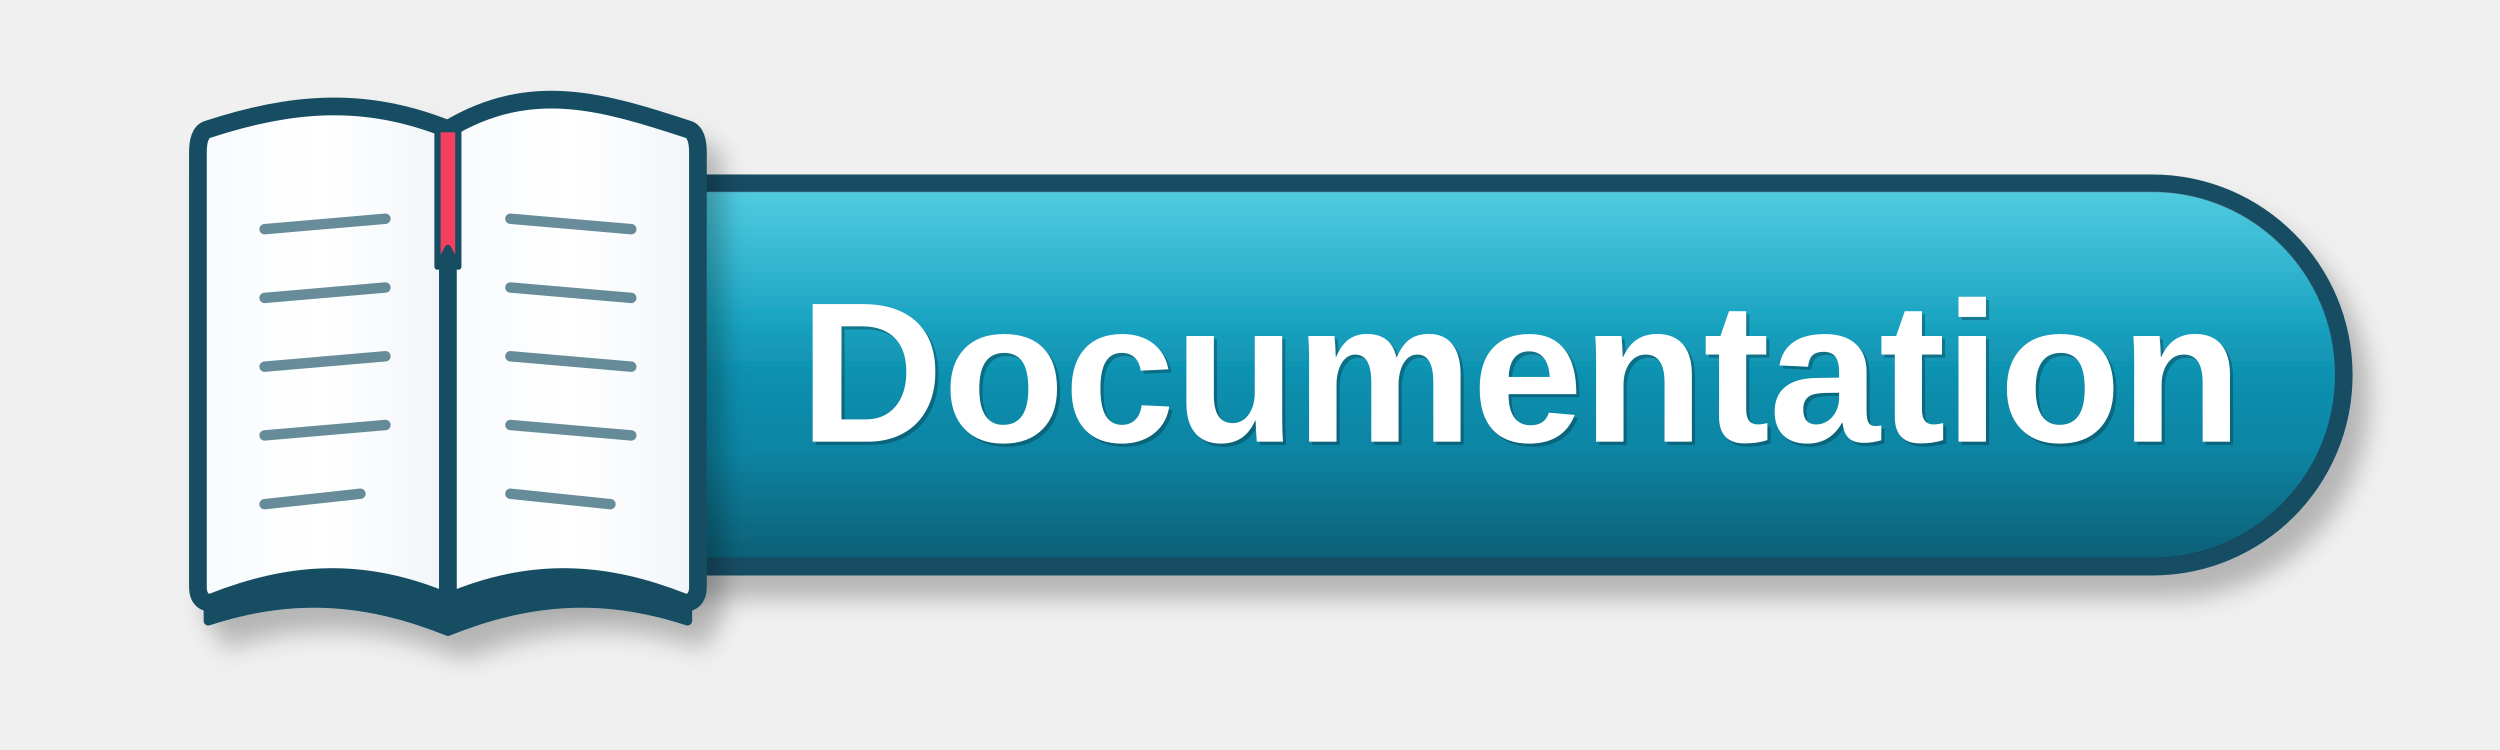
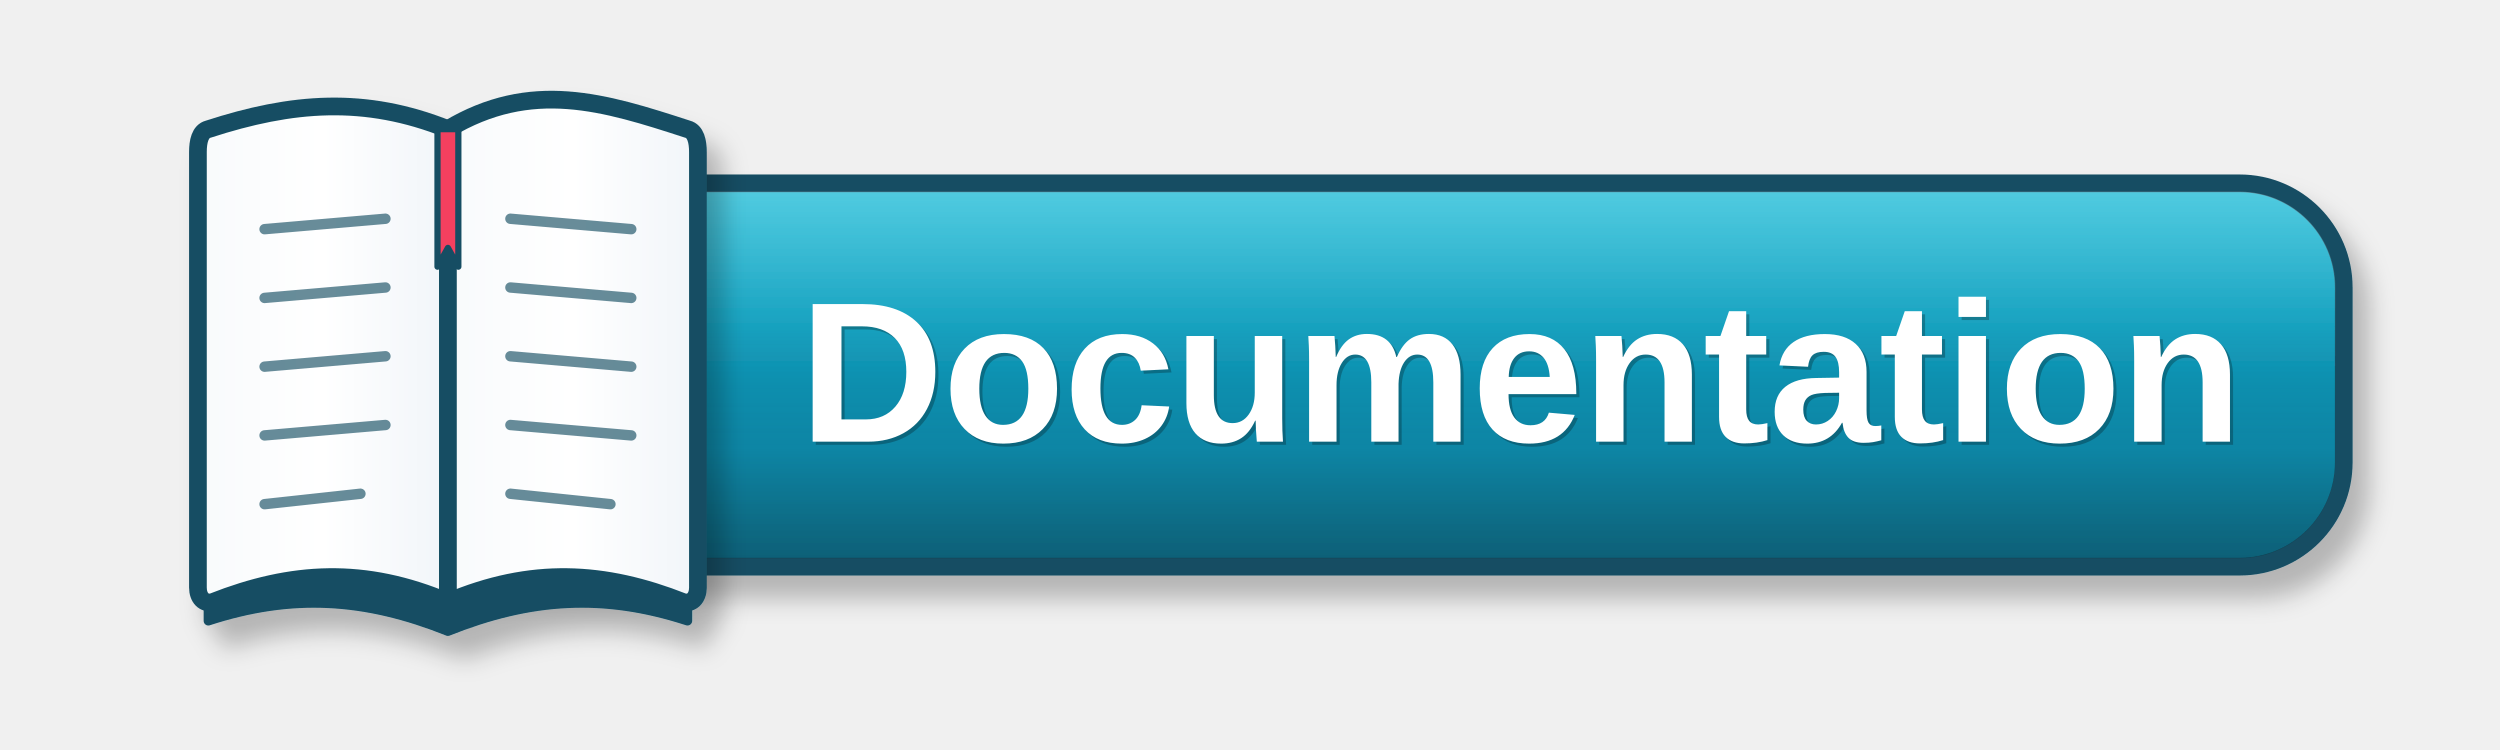
<svg xmlns="http://www.w3.org/2000/svg" viewBox="0 0 1200 360" width="1200" height="360">
  <defs>
    <filter id="shadow_teal" x="-15%" y="-15%" width="140%" height="140%">
      <feDropShadow dx="8" dy="11" stdDeviation="6" flood-color="#000000" flood-opacity="0.25" />
    </filter>
    <linearGradient id="pillGrad_teal" x1="0%" y1="0%" x2="0%" y2="100%">
      <stop offset="0%" stop-color="#06b6d4" />
      <stop offset="50%" stop-color="#0891b2" />
      <stop offset="100%" stop-color="#0e7490" />
    </linearGradient>
    <linearGradient id="gloss_teal" x1="0%" y1="0%" x2="0%" y2="100%">
      <stop offset="0%" stop-color="#ffffff" stop-opacity="0.30" />
      <stop offset="35%" stop-color="#ffffff" stop-opacity="0.08" />
      <stop offset="70%" stop-color="#000000" stop-opacity="0.0" />
      <stop offset="100%" stop-color="#000000" stop-opacity="0.18" />
    </linearGradient>
    <linearGradient id="pageGrad" x1="0%" y1="0%" x2="100%" y2="0%">
      <stop offset="0%" stop-color="#f8fafc" />
      <stop offset="50%" stop-color="#ffffff" />
      <stop offset="100%" stop-color="#f1f5f9" />
    </linearGradient>
  </defs>
  <g filter="url(#shadow_teal)">
-     <rect x="145" y="88" width="980" height="184" rx="92" ry="92" fill="url(#pillGrad_teal)" stroke="#164e63" stroke-width="8.5" />
-     <rect x="149" y="92" width="972" height="176" rx="88" ry="88" fill="url(#gloss_teal)" />
+     <rect x="145" y="88" width="980" height="184" rx="50" ry="50" fill="url(#pillGrad_teal)" stroke="#164e63" stroke-width="8.5" />
+     <rect x="149" y="92" width="972" height="176" rx="46" ry="46" fill="url(#gloss_teal)" />
  </g>
  <g filter="url(#shadow_teal)">
    <path d="M 100 286              C 140 273, 175 275, 215 291              C 255 277, 290 275, 330 286              L 330 298              C 290 285, 255 287, 215 303              C 175 287, 140 285, 100 298              Z" fill="#164e63" stroke="#164e63" stroke-width="4.5" stroke-linejoin="round" />
    <path d="M 215 62              C 175 46, 140 49, 100 62              C 96 63, 95 68, 95 73              L 95 282              C 95 287, 98 290, 102 289              C 140 274, 175 272, 215 289              Z" fill="url(#pageGrad)" stroke="#164e63" stroke-width="8.5" stroke-linejoin="round" />
    <path d="M 215 62              C 255 38, 290 49, 330 62              C 334 63, 335 68, 335 73              L 335 282              C 335 287, 332 290, 328 289              C 290 274, 255 272, 215 289              Z" fill="url(#pageGrad)" stroke="#164e63" stroke-width="8.5" stroke-linejoin="round" />
    <line x1="215" y1="62" x2="215" y2="289" stroke="#164e63" stroke-width="7" stroke-linecap="round" />
    <path d="M 210 62              L 210 128              L 215 119              L 220 128              L 220 62              Z" fill="#f43f5e" stroke="#164e63" stroke-width="3" stroke-linejoin="round" />
    <line x1="127" y1="110" x2="185" y2="105" stroke="#164e63" stroke-width="5" stroke-linecap="round" opacity="0.65" />
    <line x1="127" y1="143" x2="185" y2="138" stroke="#164e63" stroke-width="5" stroke-linecap="round" opacity="0.65" />
    <line x1="127" y1="176" x2="185" y2="171" stroke="#164e63" stroke-width="5" stroke-linecap="round" opacity="0.65" />
    <line x1="127" y1="209" x2="185" y2="204" stroke="#164e63" stroke-width="5" stroke-linecap="round" opacity="0.65" />
    <line x1="127" y1="242" x2="173" y2="237" stroke="#164e63" stroke-width="5" stroke-linecap="round" opacity="0.65" />
    <line x1="245" y1="105" x2="303" y2="110" stroke="#164e63" stroke-width="5" stroke-linecap="round" opacity="0.65" />
    <line x1="245" y1="138" x2="303" y2="143" stroke="#164e63" stroke-width="5" stroke-linecap="round" opacity="0.65" />
    <line x1="245" y1="171" x2="303" y2="176" stroke="#164e63" stroke-width="5" stroke-linecap="round" opacity="0.65" />
    <line x1="245" y1="204" x2="303" y2="209" stroke="#164e63" stroke-width="5" stroke-linecap="round" opacity="0.65" />
    <line x1="245" y1="237" x2="293" y2="242" stroke="#164e63" stroke-width="5" stroke-linecap="round" opacity="0.65" />
  </g>
  <g>
    <text x="731.5" y="213.5" font-family="Arial, Helvetica, sans-serif" font-size="96" font-weight="bold" fill="#000000" fill-opacity="0.25" text-anchor="middle" letter-spacing="-0.5">Documentation</text>
    <text x="730" y="212" font-family="Arial, Helvetica, sans-serif" font-size="96" font-weight="bold" fill="#FFFFFF" text-anchor="middle" letter-spacing="-0.5">Documentation</text>
  </g>
</svg>
